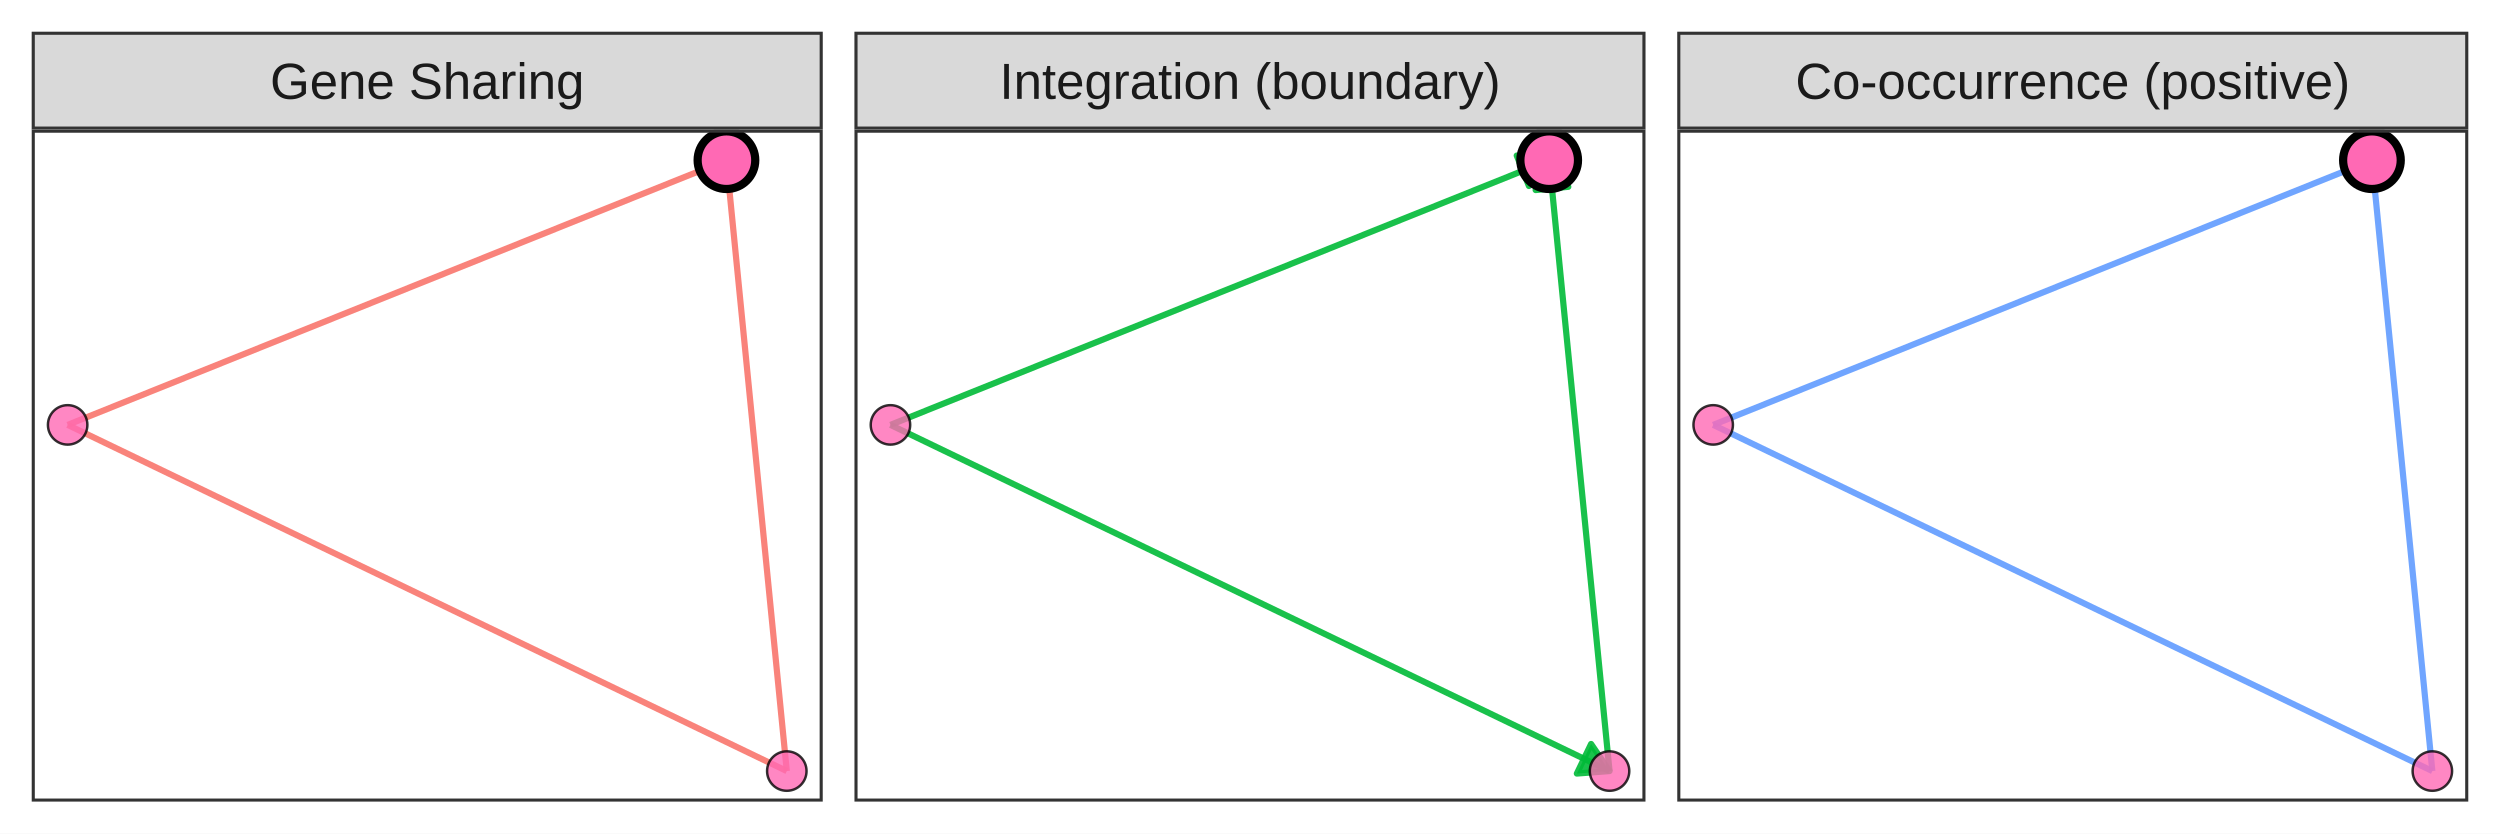
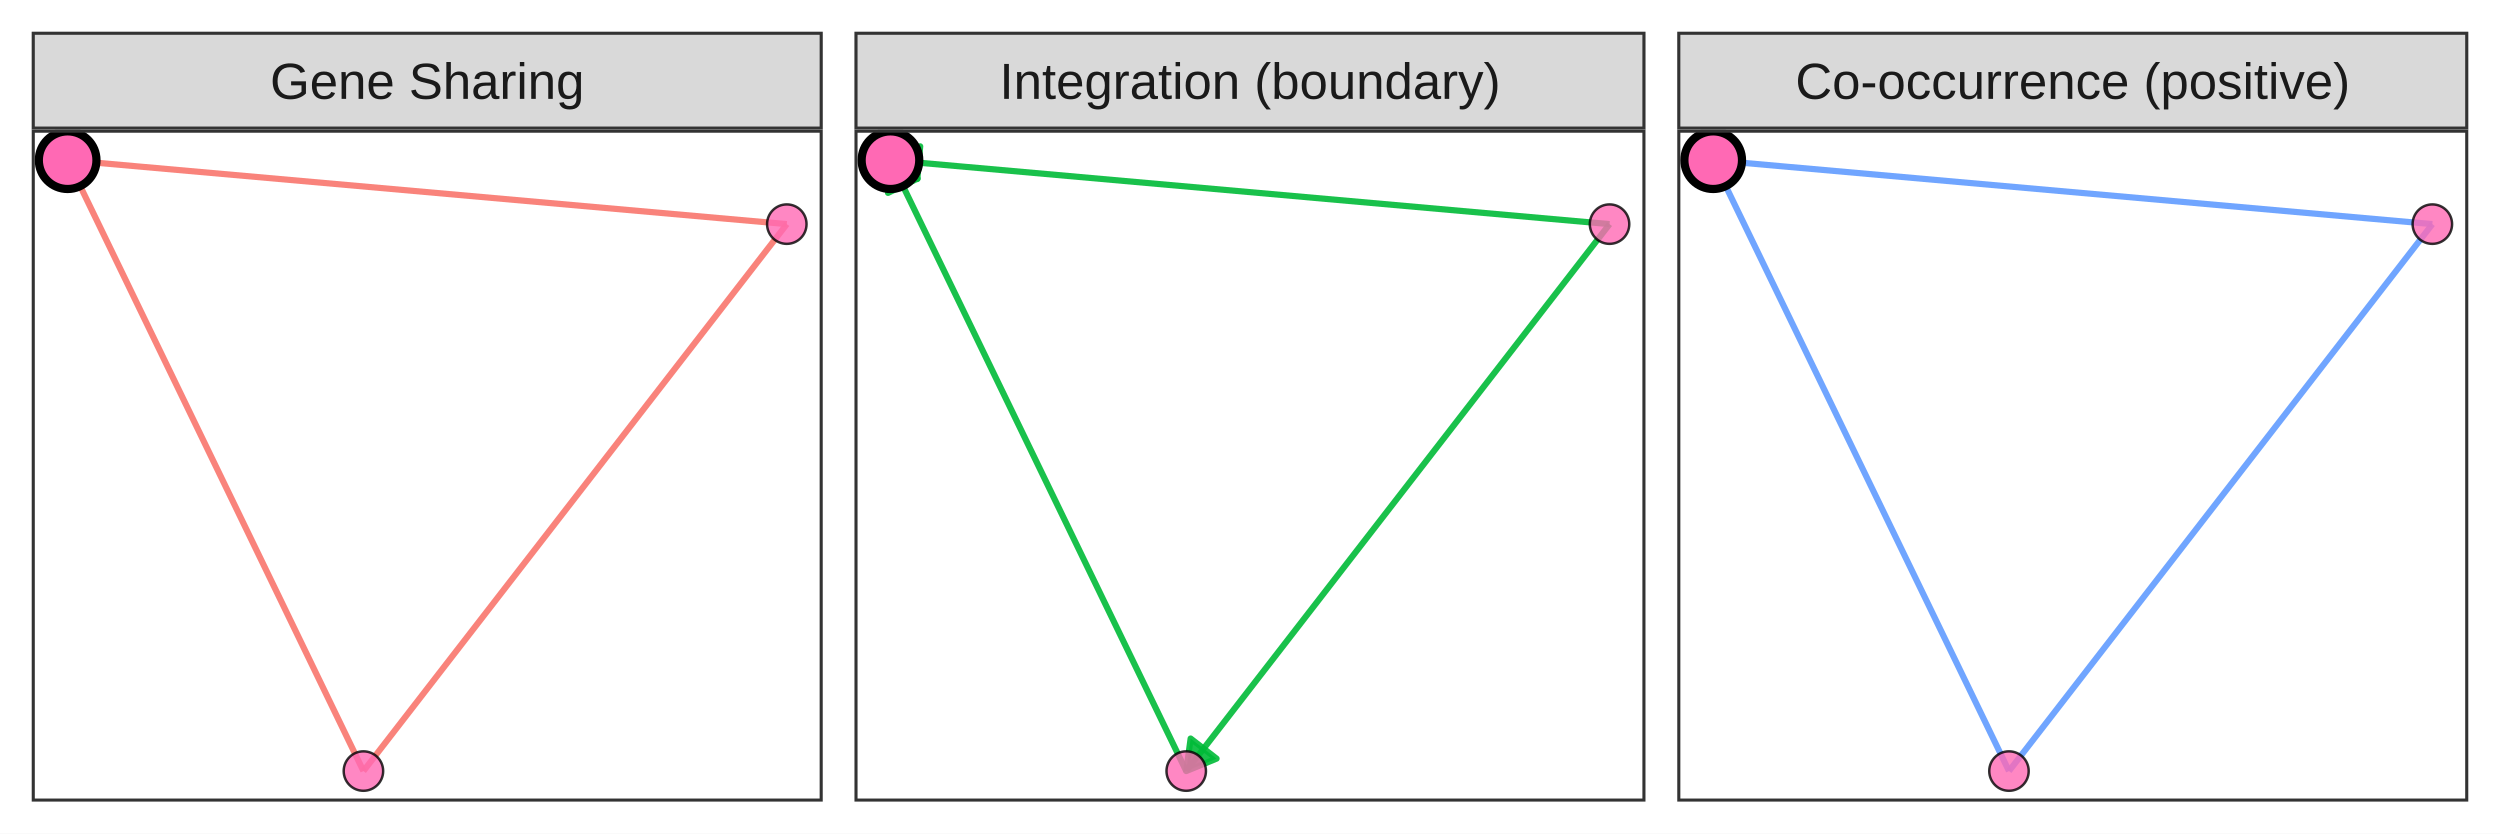
<svg xmlns="http://www.w3.org/2000/svg" width="432.00pt" height="144.00pt" viewBox="0 0 432.00 144.00">
  <g class="svglite">
    <defs>
      <style type="text/css">
    .svglite line, .svglite polyline, .svglite polygon, .svglite path, .svglite rect, .svglite circle {
      fill: none;
      stroke: #000000;
      stroke-linecap: round;
      stroke-linejoin: round;
      stroke-miterlimit: 10.00;
    }
    .svglite text {
      white-space: pre;
    }
    .svglite g.glyphgroup path {
      fill: inherit;
      stroke: none;
    }
  </style>
    </defs>
    <rect width="100%" height="100%" style="stroke: none; fill: #FFFFFF;" />
    <defs>
      <clipPath id="cpMC4wMHw0MzIuMDB8MC4wMHwxNDQuMDA=">
        <rect x="0.00" y="0.00" width="432.00" height="144.00" />
      </clipPath>
    </defs>
    <g clip-path="url(#cpMC4wMHw0MzIuMDB8MC4wMHwxNDQuMDA=)">
      <rect x="0" y="0.00" width="432.00" height="144.00" style="stroke-width: 1.07; stroke: #FFFFFF; fill: #FFFFFF;" />
    </g>
    <defs>
      <clipPath id="cpNS40OHwxNDIuMTd8MjIuNDB8MTM4LjUy">
        <rect x="5.48" y="22.40" width="136.69" height="116.12" />
      </clipPath>
    </defs>
    <g clip-path="url(#cpNS40OHwxNDIuMTd8MjIuNDB8MTM4LjUy)">
      <rect x="5.48" y="22.40" width="136.69" height="116.12" style="stroke-width: 1.07; stroke: none; fill: #FFFFFF;" />
-       <line x1="11.69" y1="73.42" x2="135.96" y2="133.24" style="stroke-width: 1.07; stroke: #F8766D; stroke-opacity: 0.90; stroke-linecap: butt;" />
-       <line x1="11.69" y1="73.42" x2="125.53" y2="27.68" style="stroke-width: 1.07; stroke: #F8766D; stroke-opacity: 0.90; stroke-linecap: butt;" />
-       <line x1="135.96" y1="133.24" x2="125.53" y2="27.68" style="stroke-width: 1.07; stroke: #F8766D; stroke-opacity: 0.90; stroke-linecap: butt;" />
-       <circle cx="11.69" cy="73.42" r="3.41" style="stroke-width: 0.43; stroke: #000000; stroke-opacity: 0.80; fill: #FF69B4; fill-opacity: 0.80;" />
-       <circle cx="135.96" cy="133.24" r="3.41" style="stroke-width: 0.43; stroke: #000000; stroke-opacity: 0.80; fill: #FF69B4; fill-opacity: 0.80;" />
-       <circle cx="125.53" cy="27.68" r="4.98" style="stroke-width: 1.42; fill: #FF69B4;" />
+       <line x1="135.96" y1="38.73" x2="62.80" y2="133.24" style="stroke-width: 1.07; stroke: #F8766D; stroke-opacity: 0.90; stroke-linecap: butt;" />
+       <line x1="135.96" y1="38.73" x2="11.69" y2="27.68" style="stroke-width: 1.07; stroke: #F8766D; stroke-opacity: 0.90; stroke-linecap: butt;" />
+       <line x1="62.80" y1="133.24" x2="11.69" y2="27.68" style="stroke-width: 1.07; stroke: #F8766D; stroke-opacity: 0.90; stroke-linecap: butt;" />
+       <circle cx="135.96" cy="38.73" r="3.41" style="stroke-width: 0.43; stroke: #000000; stroke-opacity: 0.80; fill: #FF69B4; fill-opacity: 0.80;" />
+       <circle cx="62.80" cy="133.24" r="3.41" style="stroke-width: 0.43; stroke: #000000; stroke-opacity: 0.80; fill: #FF69B4; fill-opacity: 0.80;" />
+       <circle cx="11.69" cy="27.68" r="4.98" style="stroke-width: 1.42; fill: #FF69B4;" />
      <rect x="5.48" y="22.40" width="136.69" height="116.12" style="stroke-width: 1.07; stroke: #333333;" />
    </g>
    <g clip-path="url(#cpMC4wMHw0MzIuMDB8MC4wMHwxNDQuMDA=)">
</g>
    <defs>
      <clipPath id="cpMTQ3LjY1fDI4NC4zNXwyMi40MHwxMzguNTI=">
        <rect x="147.65" y="22.40" width="136.69" height="116.12" />
      </clipPath>
    </defs>
    <g clip-path="url(#cpMTQ3LjY1fDI4NC4zNXwyMi40MHwxMzguNTI=)">
      <rect x="147.65" y="22.40" width="136.69" height="116.12" style="stroke-width: 1.07; stroke: none; fill: #FFFFFF;" />
-       <line x1="153.87" y1="73.42" x2="278.13" y2="133.24" style="stroke-width: 1.07; stroke: #00BA38; stroke-opacity: 0.90; stroke-linecap: butt;" />
-       <polygon points="272.48,133.67 278.13,133.24 274.94,128.56 " style="stroke-width: 1.07; stroke: #00BA38; stroke-opacity: 0.90; stroke-linecap: butt; fill: #00BA38; fill-opacity: 0.90;" />
-       <line x1="153.87" y1="73.42" x2="267.70" y2="27.68" style="stroke-width: 1.07; stroke: #00BA38; stroke-opacity: 0.90; stroke-linecap: butt;" />
-       <polygon points="264.20,32.14 267.70,27.68 262.09,26.88 " style="stroke-width: 1.07; stroke: #00BA38; stroke-opacity: 0.90; stroke-linecap: butt; fill: #00BA38; fill-opacity: 0.90;" />
-       <line x1="278.13" y1="133.24" x2="267.70" y2="27.68" style="stroke-width: 1.07; stroke: #00BA38; stroke-opacity: 0.90; stroke-linecap: butt;" />
-       <polygon points="271.00,32.28 267.70,27.68 265.36,32.84 " style="stroke-width: 1.07; stroke: #00BA38; stroke-opacity: 0.90; stroke-linecap: butt; fill: #00BA38; fill-opacity: 0.90;" />
-       <circle cx="153.87" cy="73.42" r="3.41" style="stroke-width: 0.43; stroke: #000000; stroke-opacity: 0.80; fill: #FF69B4; fill-opacity: 0.80;" />
-       <circle cx="278.13" cy="133.24" r="3.41" style="stroke-width: 0.43; stroke: #000000; stroke-opacity: 0.80; fill: #FF69B4; fill-opacity: 0.80;" />
-       <circle cx="267.70" cy="27.68" r="4.98" style="stroke-width: 1.42; fill: #FF69B4;" />
+       <line x1="278.13" y1="38.73" x2="204.98" y2="133.24" style="stroke-width: 1.07; stroke: #00BA38; stroke-opacity: 0.90; stroke-linecap: butt;" />
+       <polygon points="205.74,127.62 204.98,133.24 210.22,131.09 " style="stroke-width: 1.07; stroke: #00BA38; stroke-opacity: 0.90; stroke-linecap: butt; fill: #00BA38; fill-opacity: 0.90;" />
+       <line x1="278.13" y1="38.73" x2="153.87" y2="27.68" style="stroke-width: 1.07; stroke: #00BA38; stroke-opacity: 0.90; stroke-linecap: butt;" />
+       <polygon points="159.01,25.29 153.87,27.68 158.51,30.93 " style="stroke-width: 1.07; stroke: #00BA38; stroke-opacity: 0.90; stroke-linecap: butt; fill: #00BA38; fill-opacity: 0.90;" />
+       <line x1="204.98" y1="133.24" x2="153.87" y2="27.68" style="stroke-width: 1.07; stroke: #00BA38; stroke-opacity: 0.90; stroke-linecap: butt;" />
+       <polygon points="158.56,30.86 153.87,27.68 153.45,33.33 " style="stroke-width: 1.07; stroke: #00BA38; stroke-opacity: 0.90; stroke-linecap: butt; fill: #00BA38; fill-opacity: 0.90;" />
+       <circle cx="278.13" cy="38.73" r="3.41" style="stroke-width: 0.43; stroke: #000000; stroke-opacity: 0.80; fill: #FF69B4; fill-opacity: 0.80;" />
+       <circle cx="204.98" cy="133.24" r="3.41" style="stroke-width: 0.43; stroke: #000000; stroke-opacity: 0.80; fill: #FF69B4; fill-opacity: 0.80;" />
+       <circle cx="153.87" cy="27.68" r="4.98" style="stroke-width: 1.42; fill: #FF69B4;" />
      <rect x="147.65" y="22.40" width="136.69" height="116.12" style="stroke-width: 1.07; stroke: #333333;" />
    </g>
    <g clip-path="url(#cpMC4wMHw0MzIuMDB8MC4wMHwxNDQuMDA=)">
</g>
    <defs>
      <clipPath id="cpMjg5LjgzfDQyNi41MnwyMi40MHwxMzguNTI=">
        <rect x="289.83" y="22.40" width="136.69" height="116.12" />
      </clipPath>
    </defs>
    <g clip-path="url(#cpMjg5LjgzfDQyNi41MnwyMi40MHwxMzguNTI=)">
      <rect x="289.83" y="22.40" width="136.69" height="116.12" style="stroke-width: 1.07; stroke: none; fill: #FFFFFF;" />
-       <line x1="296.04" y1="73.42" x2="420.31" y2="133.24" style="stroke-width: 1.07; stroke: #619CFF; stroke-opacity: 0.90; stroke-linecap: butt;" />
-       <line x1="296.04" y1="73.42" x2="409.87" y2="27.68" style="stroke-width: 1.07; stroke: #619CFF; stroke-opacity: 0.90; stroke-linecap: butt;" />
-       <line x1="420.31" y1="133.24" x2="409.87" y2="27.68" style="stroke-width: 1.07; stroke: #619CFF; stroke-opacity: 0.90; stroke-linecap: butt;" />
-       <circle cx="296.04" cy="73.42" r="3.41" style="stroke-width: 0.43; stroke: #000000; stroke-opacity: 0.80; fill: #FF69B4; fill-opacity: 0.80;" />
-       <circle cx="420.31" cy="133.24" r="3.41" style="stroke-width: 0.43; stroke: #000000; stroke-opacity: 0.80; fill: #FF69B4; fill-opacity: 0.80;" />
-       <circle cx="409.87" cy="27.68" r="4.98" style="stroke-width: 1.42; fill: #FF69B4;" />
+       <line x1="420.31" y1="38.73" x2="347.15" y2="133.24" style="stroke-width: 1.07; stroke: #619CFF; stroke-opacity: 0.90; stroke-linecap: butt;" />
+       <line x1="420.31" y1="38.73" x2="296.04" y2="27.68" style="stroke-width: 1.07; stroke: #619CFF; stroke-opacity: 0.90; stroke-linecap: butt;" />
+       <line x1="347.15" y1="133.24" x2="296.04" y2="27.68" style="stroke-width: 1.07; stroke: #619CFF; stroke-opacity: 0.90; stroke-linecap: butt;" />
+       <circle cx="420.31" cy="38.73" r="3.41" style="stroke-width: 0.43; stroke: #000000; stroke-opacity: 0.80; fill: #FF69B4; fill-opacity: 0.80;" />
+       <circle cx="347.15" cy="133.24" r="3.41" style="stroke-width: 0.43; stroke: #000000; stroke-opacity: 0.80; fill: #FF69B4; fill-opacity: 0.80;" />
+       <circle cx="296.04" cy="27.68" r="4.98" style="stroke-width: 1.42; fill: #FF69B4;" />
      <rect x="289.83" y="22.40" width="136.69" height="116.12" style="stroke-width: 1.07; stroke: #333333;" />
    </g>
    <g clip-path="url(#cpMC4wMHw0MzIuMDB8MC4wMHwxNDQuMDA=)">
</g>
    <defs>
      <clipPath id="cpNS40OHwxNDIuMTd8NS40OHwyMi40MA==">
        <rect x="5.48" y="5.48" width="136.69" height="16.92" />
      </clipPath>
    </defs>
    <g clip-path="url(#cpNS40OHwxNDIuMTd8NS40OHwyMi40MA==)">
      <rect x="5.48" y="5.48" width="136.69" height="16.92" style="stroke-width: 1.07; stroke: #333333; fill: #D9D9D9;" />
      <text x="73.83" y="17.09" text-anchor="middle" style="font-size: 8.80px;fill: #1A1A1A; font-family: &quot;Arial&quot;;" textLength="54.27px" lengthAdjust="spacingAndGlyphs">Gene Sharing</text>
    </g>
    <g clip-path="url(#cpMC4wMHw0MzIuMDB8MC4wMHwxNDQuMDA=)">
</g>
    <defs>
      <clipPath id="cpMTQ3LjY1fDI4NC4zNXw1LjQ4fDIyLjQw">
        <rect x="147.65" y="5.48" width="136.69" height="16.92" />
      </clipPath>
    </defs>
    <g clip-path="url(#cpMTQ3LjY1fDI4NC4zNXw1LjQ4fDIyLjQw)">
      <rect x="147.65" y="5.48" width="136.69" height="16.92" style="stroke-width: 1.07; stroke: #333333; fill: #D9D9D9;" />
      <text x="216.00" y="17.09" text-anchor="middle" style="font-size: 8.80px;fill: #1A1A1A; font-family: &quot;Arial&quot;;" textLength="86.48px" lengthAdjust="spacingAndGlyphs">Integration (boundary)</text>
    </g>
    <g clip-path="url(#cpMC4wMHw0MzIuMDB8MC4wMHwxNDQuMDA=)">
</g>
    <defs>
      <clipPath id="cpMjg5LjgzfDQyNi41Mnw1LjQ4fDIyLjQw">
        <rect x="289.83" y="5.48" width="136.69" height="16.92" />
      </clipPath>
    </defs>
    <g clip-path="url(#cpMjg5LjgzfDQyNi41Mnw1LjQ4fDIyLjQw)">
      <rect x="289.83" y="5.48" width="136.69" height="16.92" style="stroke-width: 1.07; stroke: #333333; fill: #D9D9D9;" />
      <text x="358.17" y="17.09" text-anchor="middle" style="font-size: 8.80px;fill: #1A1A1A; font-family: &quot;Arial&quot;;" textLength="95.80px" lengthAdjust="spacingAndGlyphs">Co-occurrence (positive)</text>
    </g>
    <g clip-path="url(#cpMC4wMHw0MzIuMDB8MC4wMHwxNDQuMDA=)">
</g>
  </g>
</svg>
